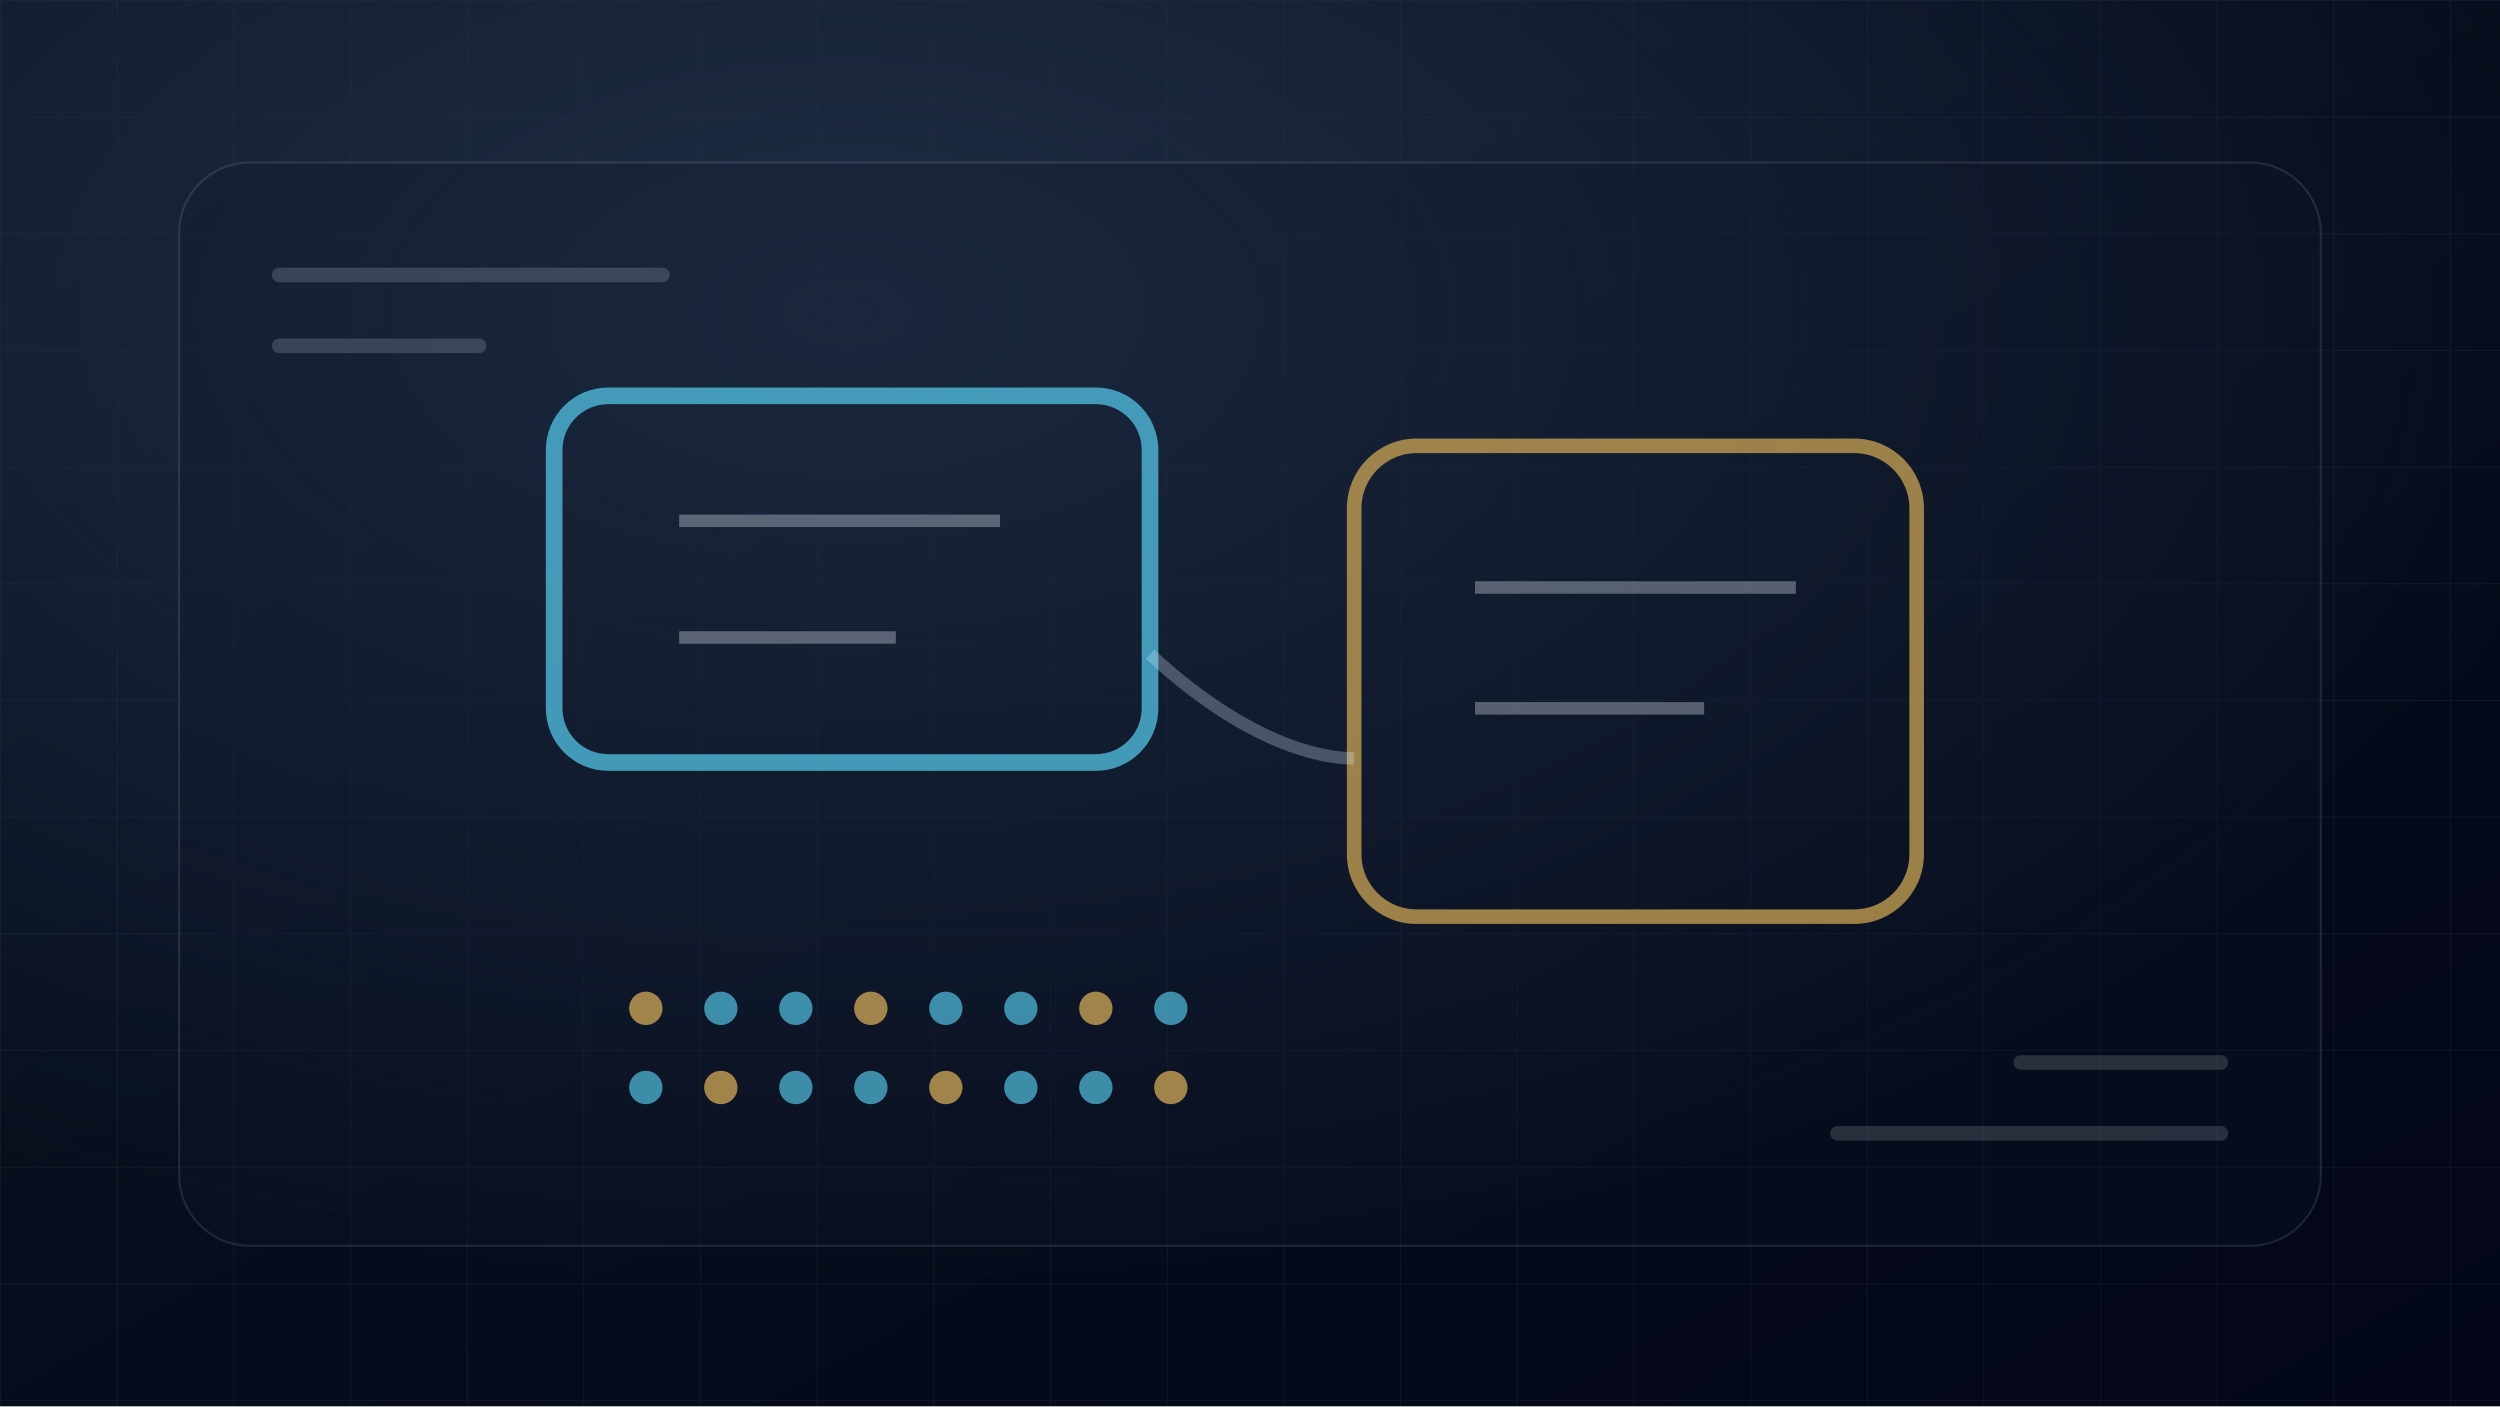
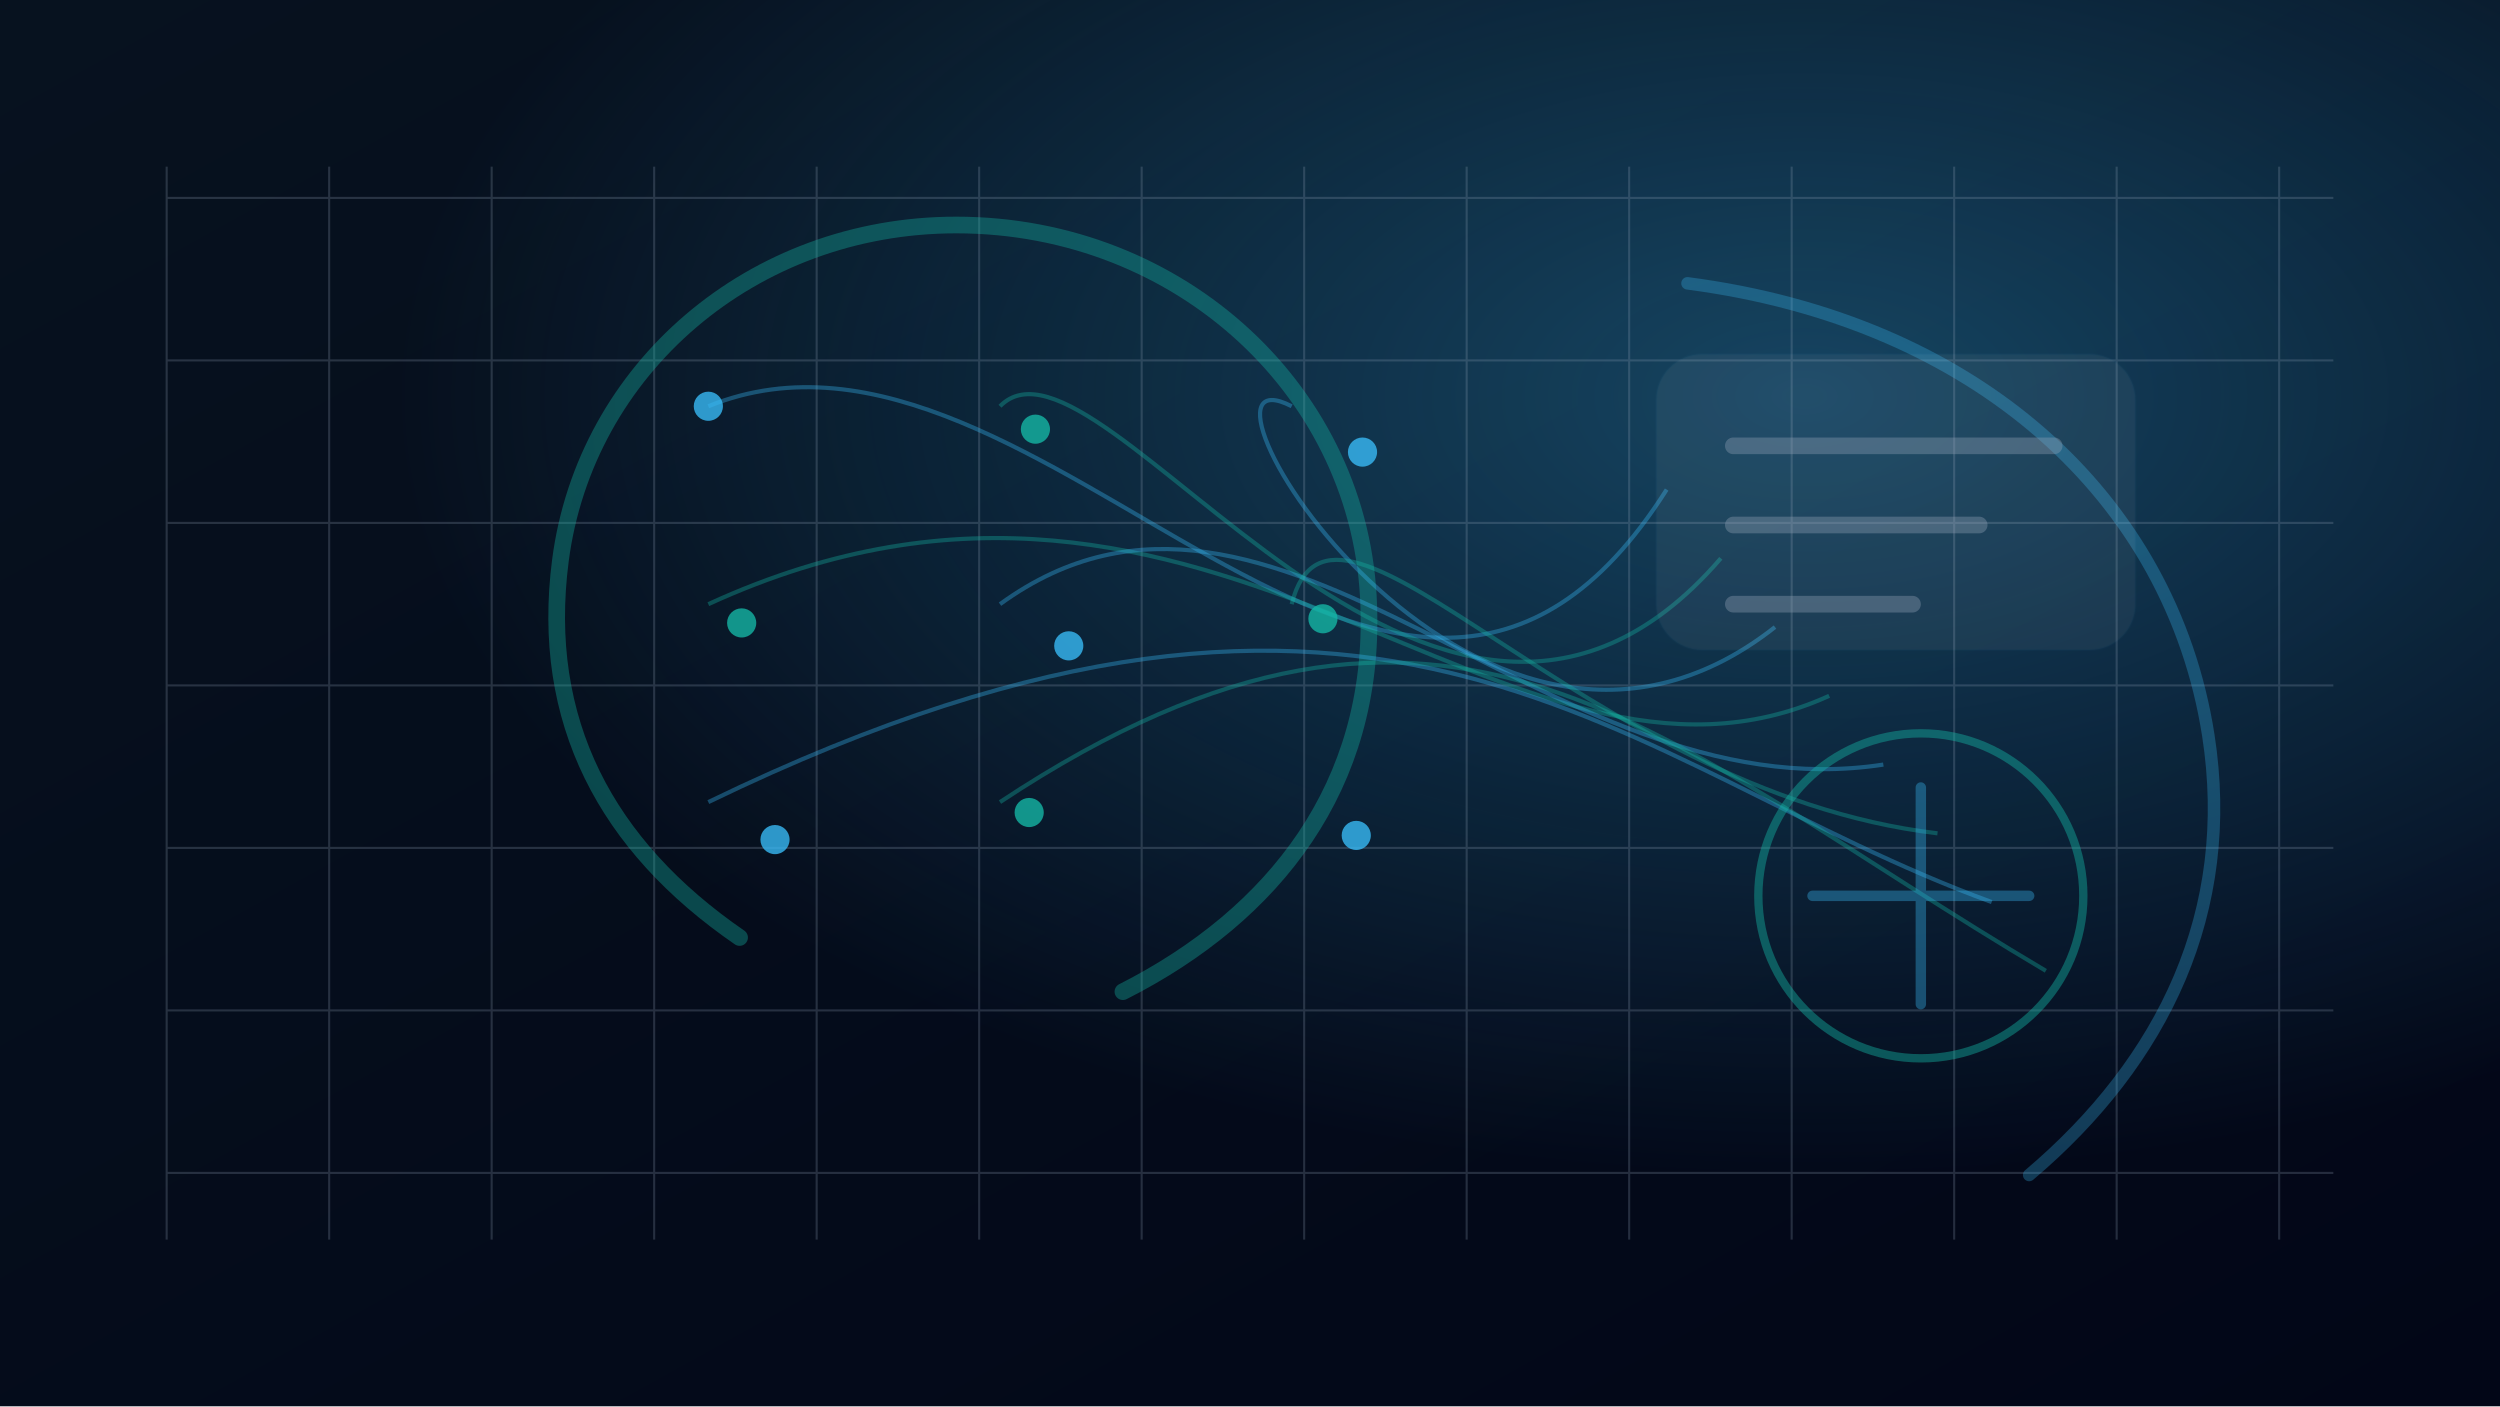
<svg xmlns="http://www.w3.org/2000/svg" width="1200" height="675" viewBox="0 0 1200 675" role="img" aria-labelledby="title desc">
  <defs>
    <linearGradient id="bg" x1="0" y1="0" x2="1" y2="1">
-       <stop offset="0" stop-color="#0b1320" />
+       <stop offset="0" stop-color="#07121f" />
      <stop offset="1" stop-color="#020617" />
    </linearGradient>
-     <radialGradient id="wash" cx="34%" cy="22%" r="70%">
-       <stop offset="0" stop-color="#21314a" stop-opacity=".92" />
-       <stop offset="1" stop-color="#21314a" stop-opacity="0" />
+     <radialGradient id="pulse" cx=".72" cy=".28" r=".56">
+       <stop offset="0" stop-color="#38bdf8" stop-opacity=".32" />
+       <stop offset="1" stop-color="#38bdf8" stop-opacity="0" />
    </radialGradient>
-     <pattern id="grid" width="56" height="56" patternUnits="userSpaceOnUse">
-       <path d="M56 0H0v56" fill="none" stroke="#e2e8f0" stroke-opacity=".055" stroke-width="1" />
-     </pattern>
  </defs>
  <rect width="1200" height="675" fill="url(#bg)" />
-   <rect width="1200" height="675" fill="url(#grid)" />
-   <rect width="1200" height="675" fill="url(#wash)" />
-   <rect x="86" y="78" width="1028" height="520" rx="34" fill="#0f172a" fill-opacity=".28" stroke="#e2e8f0" stroke-opacity=".12" />
-   <path d="M134 132h184M134 166h96" stroke="#e2e8f0" stroke-opacity=".18" stroke-width="7" stroke-linecap="round" />
-   <path d="M1066 544h-184M1066 510h-96" stroke="#e2e8f0" stroke-opacity=".16" stroke-width="7" stroke-linecap="round" />
-   <rect x="266" y="190" width="286" height="176" rx="26" fill="none" stroke="#4db6d6" stroke-width="8" opacity=".82" />
-   <rect x="650" y="214" width="270" height="226" rx="30" fill="none" stroke="#d3aa55" stroke-width="7" opacity=".72" />
-   <path d="M326 250h154M326 306h104M708 282h154M708 340h110" stroke="#e2e8f0" stroke-width="6" opacity=".34" />
-   <path d="M552 314c54 50 92 50 98 50" fill="none" stroke="#dbeafe" stroke-width="6" opacity=".28" />
-   <circle cx="310" cy="484" r="8" fill="#d3aa55" opacity=".75" />
-   <circle cx="346" cy="484" r="8" fill="#4db6d6" opacity=".75" />
-   <circle cx="382" cy="484" r="8" fill="#4db6d6" opacity=".75" />
-   <circle cx="418" cy="484" r="8" fill="#d3aa55" opacity=".75" />
-   <circle cx="454" cy="484" r="8" fill="#4db6d6" opacity=".75" />
-   <circle cx="490" cy="484" r="8" fill="#4db6d6" opacity=".75" />
-   <circle cx="526" cy="484" r="8" fill="#d3aa55" opacity=".75" />
-   <circle cx="562" cy="484" r="8" fill="#4db6d6" opacity=".75" />
-   <circle cx="310" cy="522" r="8" fill="#4db6d6" opacity=".75" />
-   <circle cx="346" cy="522" r="8" fill="#d3aa55" opacity=".75" />
-   <circle cx="382" cy="522" r="8" fill="#4db6d6" opacity=".75" />
-   <circle cx="418" cy="522" r="8" fill="#4db6d6" opacity=".75" />
-   <circle cx="454" cy="522" r="8" fill="#d3aa55" opacity=".75" />
-   <circle cx="490" cy="522" r="8" fill="#4db6d6" opacity=".75" />
-   <circle cx="526" cy="522" r="8" fill="#4db6d6" opacity=".75" />
-   <circle cx="562" cy="522" r="8" fill="#d3aa55" opacity=".75" />
+   <rect width="1200" height="675" fill="url(#pulse)" />
+   <g opacity=".24" stroke="#94a3b8" stroke-width="1">
+     <path d="M 80 80 V 595" />
+     <path d="M 158 80 V 595" />
+     <path d="M 236 80 V 595" />
+     <path d="M 314 80 V 595" />
+     <path d="M 392 80 V 595" />
+     <path d="M 470 80 V 595" />
+     <path d="M 548 80 V 595" />
+     <path d="M 626 80 V 595" />
+     <path d="M 704 80 V 595" />
+     <path d="M 782 80 V 595" />
+     <path d="M 860 80 V 595" />
+     <path d="M 938 80 V 595" />
+     <path d="M 1016 80 V 595" />
+     <path d="M 1094 80 V 595" />
+     <path d="M 80 95 H 1120" />
+     <path d="M 80 173 H 1120" />
+     <path d="M 80 251 H 1120" />
+     <path d="M 80 329 H 1120" />
+     <path d="M 80 407 H 1120" />
+     <path d="M 80 485 H 1120" />
+     <path d="M 80 563 H 1120" />
+   </g>
+   <g transform="translate(80 20)">
+     <path d="M275 430c-64-44-96-104-86-181 12-92 92-161 190-161 108 0 195 81 198 183 3 86-45 148-118 185" fill="none" stroke="#14b8a6" stroke-width="8" opacity=".35" stroke-linecap="round" />
+     <path d="M730 116c138 18 232 102 250 217 13 84-21 156-86 211" fill="none" stroke="#38bdf8" stroke-width="6" opacity=".28" stroke-linecap="round" />
+     <path d="M 260 175 C 420 110, 590 420, 720 215" stroke="#38bdf8" stroke-width="2" opacity=".34" fill="none" />
+     <path d="M 400 175 C 448 126, 608 408, 746 248" stroke="#14b8a6" stroke-width="2" opacity=".34" fill="none" />
+     <path d="M 540 175 C 476 142, 626 396, 772 281" stroke="#38bdf8" stroke-width="2" opacity=".34" fill="none" />
+     <path d="M 260 270 C 504 158, 644 384, 798 314" stroke="#14b8a6" stroke-width="2" opacity=".34" fill="none" />
+     <path d="M 400 270 C 532 174, 662 372, 824 347" stroke="#38bdf8" stroke-width="2" opacity=".34" fill="none" />
+     <path d="M 540 270 C 560 190, 680 360, 850 380" stroke="#14b8a6" stroke-width="2" opacity=".34" fill="none" />
+     <path d="M 260 365 C 588 206, 698 348, 876 413" stroke="#38bdf8" stroke-width="2" opacity=".34" fill="none" />
+     <path d="M 400 365 C 616 222, 716 336, 902 446" stroke="#14b8a6" stroke-width="2" opacity=".34" fill="none" />
+     <circle cx="260" cy="175" r="7" fill="#38bdf8" opacity=".78" />
+     <circle cx="417" cy="186" r="7" fill="#14b8a6" opacity=".78" />
+     <circle cx="574" cy="197" r="7" fill="#38bdf8" opacity=".78" />
+     <circle cx="276" cy="279" r="7" fill="#14b8a6" opacity=".78" />
+     <circle cx="433" cy="290" r="7" fill="#38bdf8" opacity=".78" />
+     <circle cx="555" cy="277" r="7" fill="#14b8a6" opacity=".78" />
+     <circle cx="292" cy="383" r="7" fill="#38bdf8" opacity=".78" />
+     <circle cx="414" cy="370" r="7" fill="#14b8a6" opacity=".78" />
+     <circle cx="571" cy="381" r="7" fill="#38bdf8" opacity=".78" />
+     <rect x="715" y="150" width="230" height="142" rx="22" fill="#ffffff" opacity=".055" stroke="#38bdf8" stroke-opacity=".35" />
+     <path d="M752 194h154M752 232h118M752 270h86" stroke="#94a3b8" stroke-width="8" opacity=".36" stroke-linecap="round" />
+     <circle cx="842" cy="410" r="78" fill="none" stroke="#14b8a6" stroke-width="4" opacity=".42" />
+     <path d="M790 410h104M842 358v104" stroke="#38bdf8" stroke-width="5" opacity=".35" stroke-linecap="round" />
+   </g>
</svg>
